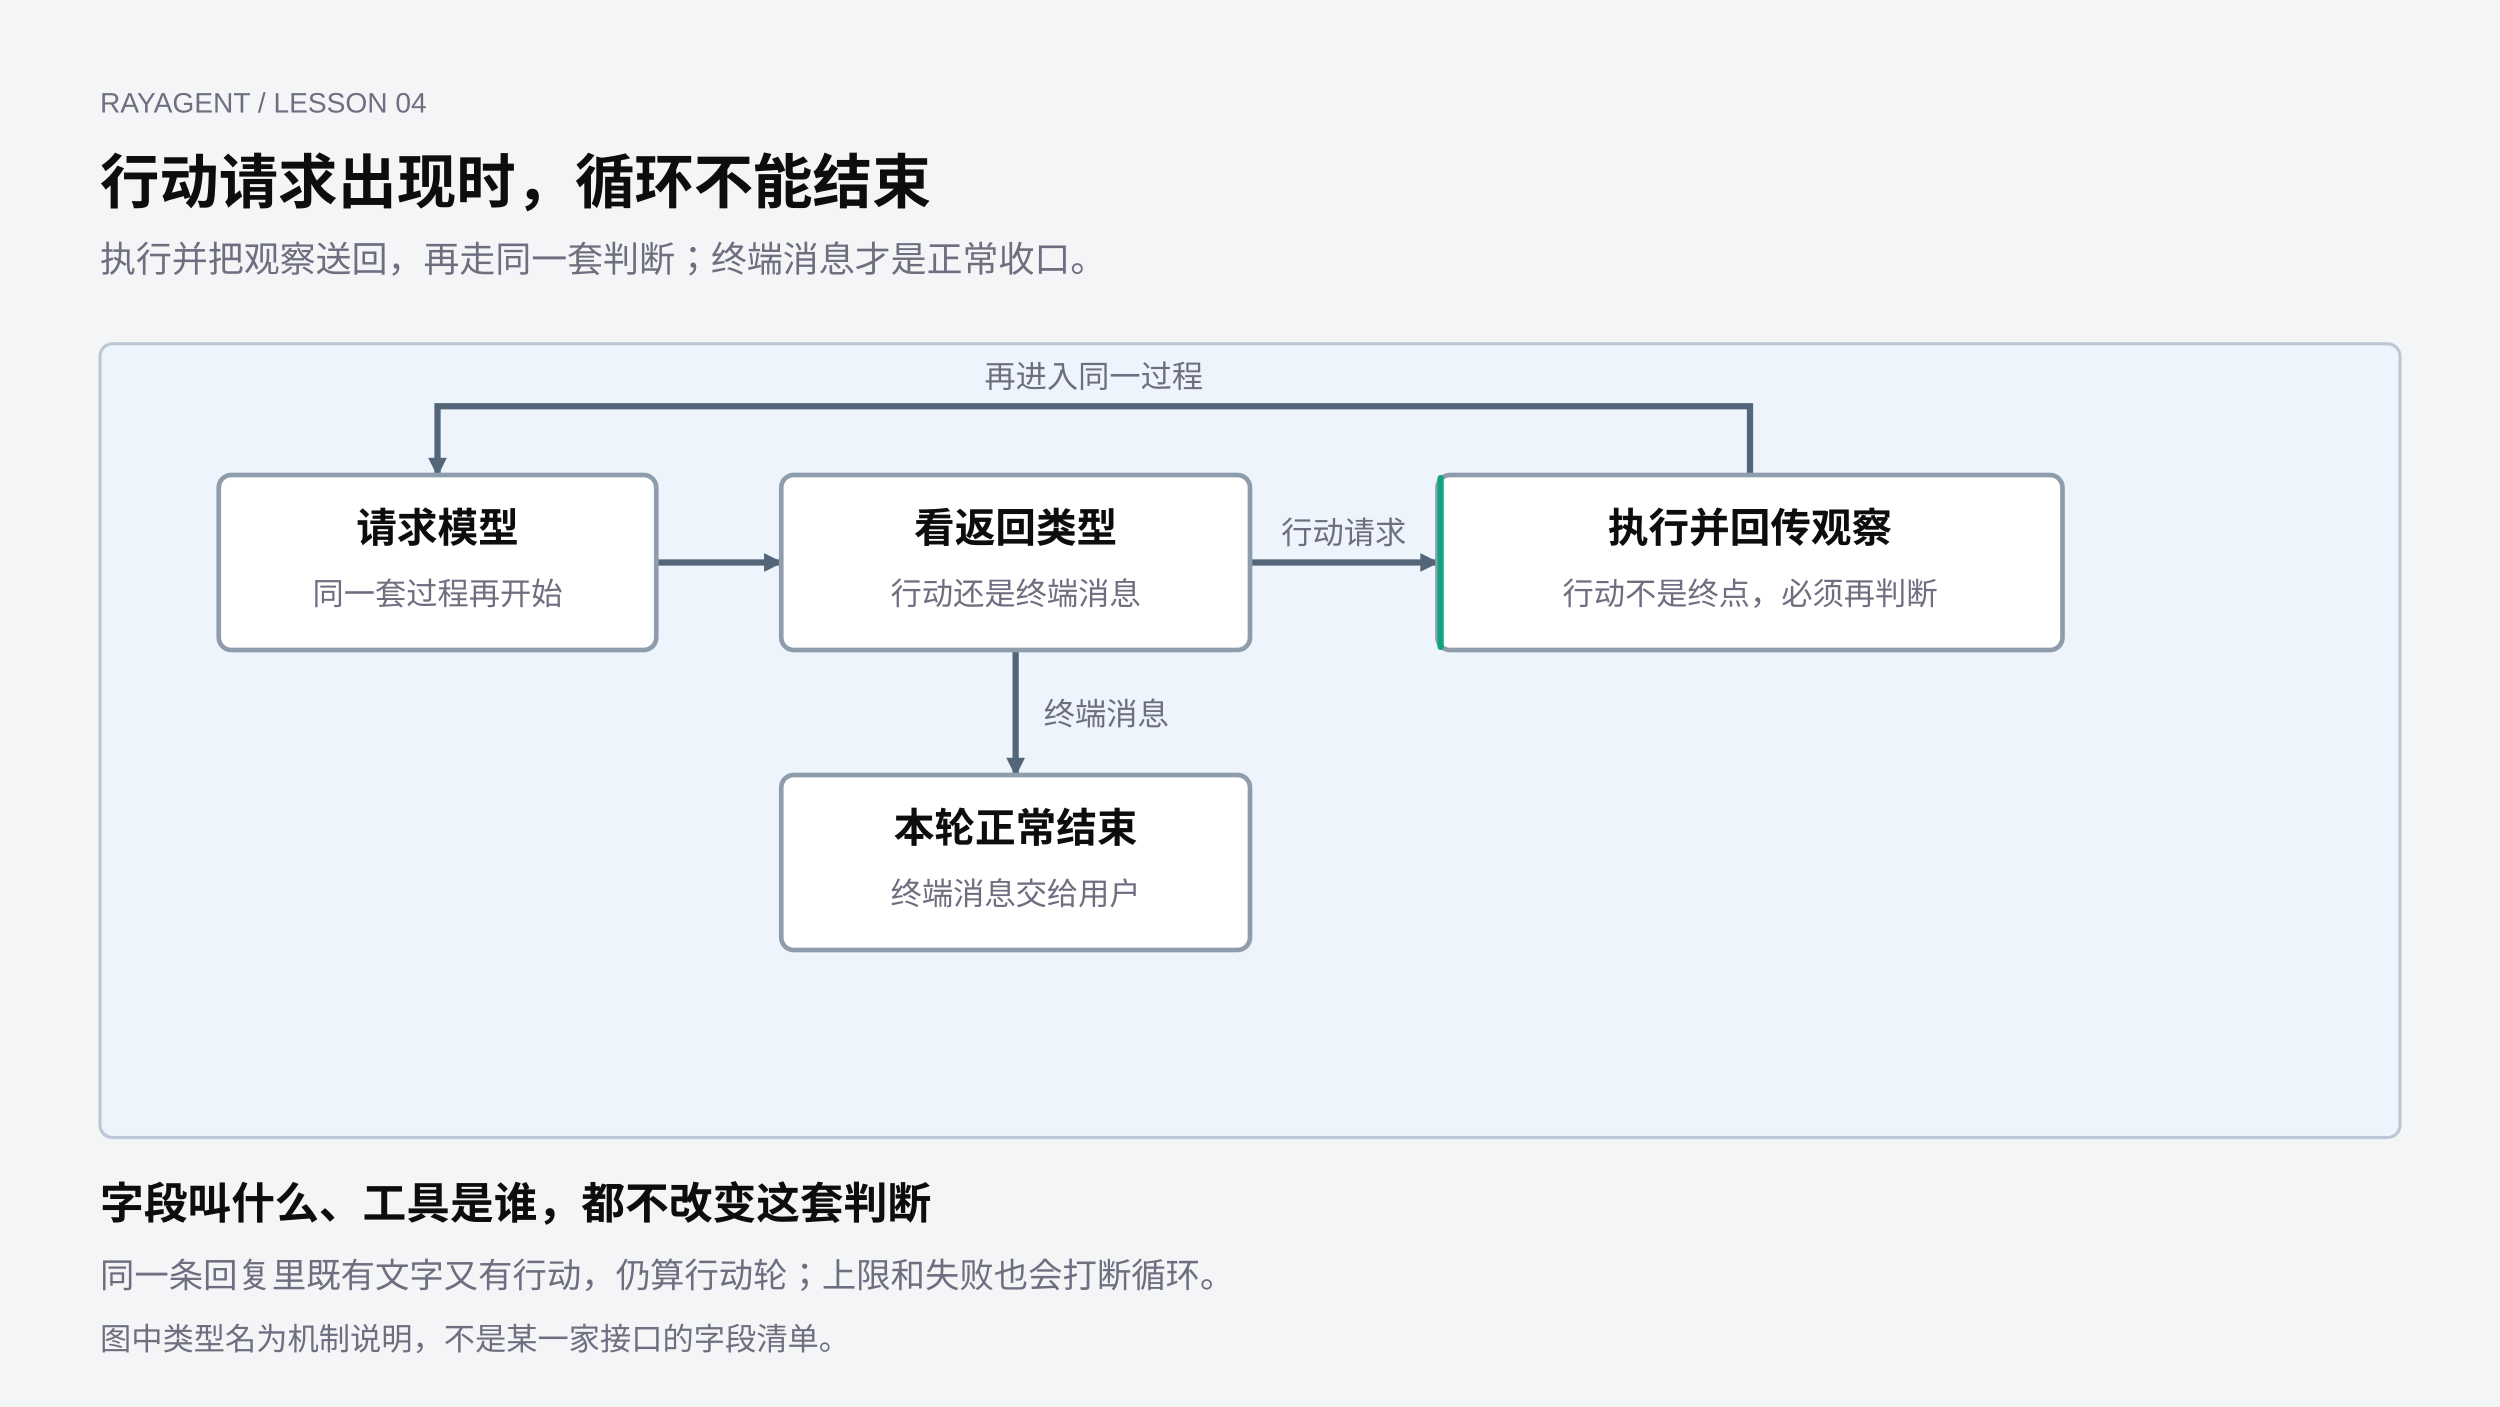
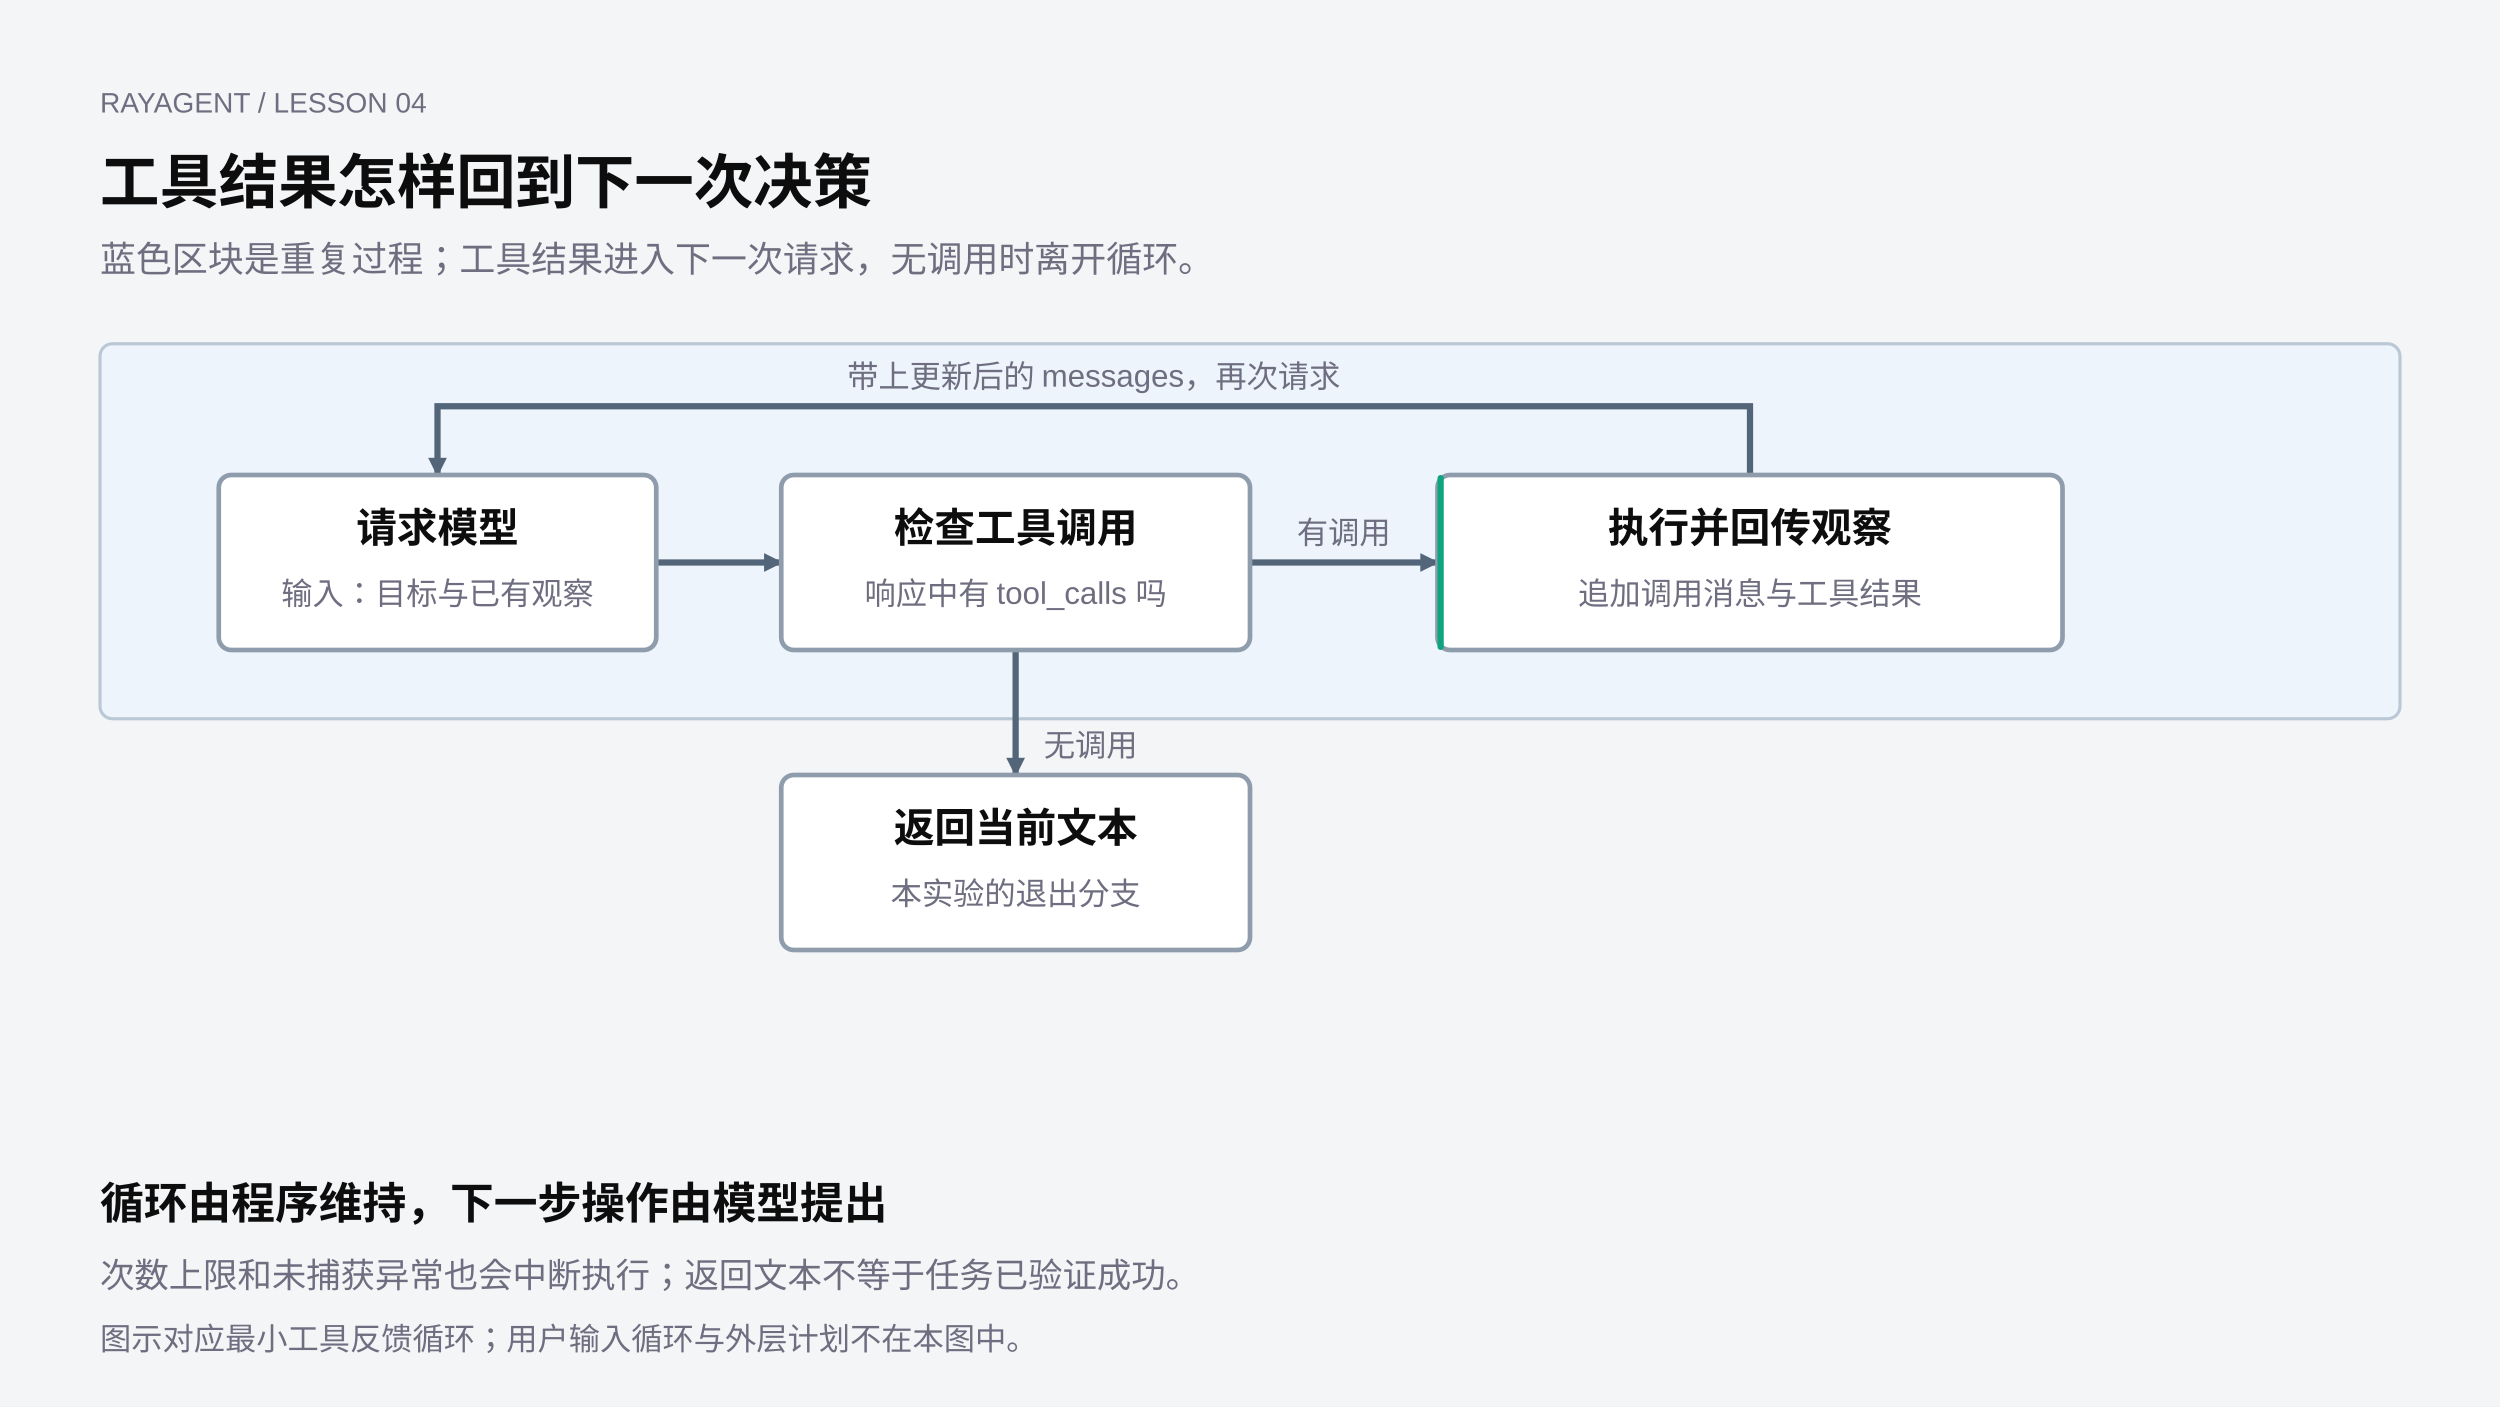
<svg xmlns="http://www.w3.org/2000/svg" width="1600" height="900" viewBox="0 0 1600 900" role="img" aria-labelledby="title desc">
  <defs>
    <marker id="arrow" markerUnits="userSpaceOnUse" markerWidth="12" markerHeight="12" refX="11" refY="6" orient="auto">
      <path d="M0 0 L12 6 L0 12 Z" fill="#536579" />
    </marker>
  </defs>
  <style>text{font-family:"PingFang SC","Microsoft YaHei",Arial,sans-serif;fill:#0d0d0d}</style>
  <rect data-graph-role="background" width="1600" height="900" fill="#f3f5f7" />
  <text x="64" y="72" font-size="18" font-weight="400" style="fill:#6e6e80" text-anchor="start">RAYAGENT / LESSON 04</text>
-   <text x="64" y="130" font-size="38" font-weight="600" style="fill:#0d0d0d" text-anchor="start">行动请求出现时，循环不能结束</text>
-   <text x="64" y="174" font-size="23" font-weight="400" style="fill:#6e6e80" text-anchor="start">执行并把观察送回，再走同一套判断；终端消息才是正常收口。</text>
-   <rect data-graph-role="container" x="64" y="220" width="1472" height="508" rx="8" fill="#edf4fc" stroke="#bac7d5" stroke-width="2" />
+   <text x="64" y="130" font-size="38" font-weight="600" style="fill:#0d0d0d" text-anchor="start">工具结果怎样回到下一次决策</text>
+   <text x="64" y="174" font-size="23" font-weight="400" style="fill:#6e6e80" text-anchor="start">蓝色区块是重复过程；工具结果进入下一次请求，无调用时离开循环。</text>
+   <rect data-graph-role="container" x="64" y="220" width="1472" height="240" rx="8" fill="#edf4fc" stroke="#bac7d5" stroke-width="2" />
  <path data-graph-role="edge" d="M420 360 H500" fill="none" stroke="#536579" stroke-width="4" marker-end="url(#arrow)" />
  <path data-graph-role="edge" d="M800 360 H920" fill="none" stroke="#536579" stroke-width="4" marker-end="url(#arrow)" />
  <path data-graph-role="edge" d="M650 416 V496" fill="none" stroke="#536579" stroke-width="4" marker-end="url(#arrow)" />
  <path data-graph-role="edge" d="M1120 304 V260 H280 V304" fill="none" stroke="#536579" stroke-width="4" marker-end="url(#arrow)" />
  <rect data-graph-role="node" x="140" y="304" width="280" height="112" rx="8" fill="#ffffff" stroke="#8e9cac" stroke-width="3" />
  <text x="280.0" y="347" font-size="26" font-weight="600" style="fill:#0d0d0d" text-anchor="middle">请求模型</text>
-   <text x="280.0" y="387" font-size="20" font-weight="400" style="fill:#6e6e80" text-anchor="middle">同一套过程再开始</text>
+   <text x="280.0" y="387" font-size="20" font-weight="400" style="fill:#6e6e80" text-anchor="middle">输入：目标与已有观察</text>
  <rect data-graph-role="node" x="500" y="304" width="300" height="112" rx="8" fill="#ffffff" stroke="#8e9cac" stroke-width="3" />
-   <text x="650.0" y="347" font-size="26" font-weight="600" style="fill:#0d0d0d" text-anchor="middle">看返回类型</text>
-   <text x="650.0" y="387" font-size="20" font-weight="400" style="fill:#6e6e80" text-anchor="middle">行动还是终端消息</text>
+   <text x="650.0" y="347" font-size="26" font-weight="600" style="fill:#0d0d0d" text-anchor="middle">检查工具调用</text>
+   <text x="650.0" y="387" font-size="20" font-weight="400" style="fill:#6e6e80" text-anchor="middle">响应中有 tool_calls 吗</text>
  <rect data-graph-role="node" x="920" y="304" width="400" height="112" rx="8" fill="#ffffff" stroke="#8e9cac" stroke-width="3" />
  <rect data-graph-role="decoration" x="920" y="304" width="4" height="112" rx="2" fill="#10a37f" />
  <text x="1120.0" y="347" font-size="26" font-weight="600" style="fill:#0d0d0d" text-anchor="middle">执行并回传观察</text>
-   <text x="1120.0" y="387" font-size="20" font-weight="400" style="fill:#6e6e80" text-anchor="middle">行动不是终点，必须再判断</text>
+   <text x="1120.0" y="387" font-size="20" font-weight="400" style="fill:#6e6e80" text-anchor="middle">追加调用消息与工具结果</text>
  <rect data-graph-role="node" x="500" y="496" width="300" height="112" rx="8" fill="#ffffff" stroke="#8e9cac" stroke-width="3" />
-   <text x="650.0" y="539" font-size="26" font-weight="600" style="fill:#0d0d0d" text-anchor="middle">本轮正常结束</text>
-   <text x="650.0" y="579" font-size="20" font-weight="400" style="fill:#6e6e80" text-anchor="middle">终端消息交给用户</text>
-   <text x="860" y="348" font-size="20" font-weight="400" style="fill:#6e6e80" text-anchor="middle">行动请求</text>
-   <text x="668" y="464" font-size="20" font-weight="400" style="fill:#6e6e80" text-anchor="start">终端消息</text>
-   <text x="700" y="248" font-size="20" font-weight="400" style="fill:#6e6e80" text-anchor="middle">再进入同一过程</text>
-   <text x="64" y="780" font-size="28" font-weight="600" style="fill:#0d0d0d" text-anchor="start">字段叫什么、工具是谁，都不改变这套判断</text>
-   <text x="64" y="824" font-size="22" font-weight="400" style="fill:#6e6e80" text-anchor="start">同一条回复里既有文字又有行动，仍算行动轮；上限和失败也会打断循环。</text>
-   <text x="64" y="864" font-size="20" font-weight="400" style="fill:#6e6e80" text-anchor="start">图中类型名为机制说明，不是某一家接口的字段清单。</text>
+   <text x="650.0" y="539" font-size="26" font-weight="600" style="fill:#0d0d0d" text-anchor="middle">返回当前文本</text>
+   <text x="650.0" y="579" font-size="20" font-weight="400" style="fill:#6e6e80" text-anchor="middle">本实验的退出分支</text>
+   <text x="860" y="348" font-size="20" font-weight="400" style="fill:#6e6e80" text-anchor="middle">有调用</text>
+   <text x="668" y="484" font-size="20" font-weight="400" style="fill:#6e6e80" text-anchor="start">无调用</text>
+   <text x="700" y="248" font-size="20" font-weight="400" style="fill:#6e6e80" text-anchor="middle">带上更新后的 messages，再次请求</text>
+   <text x="64" y="780" font-size="28" font-weight="600" style="fill:#0d0d0d" text-anchor="start">循环由程序维持，下一步操作由模型提出</text>
+   <text x="64" y="824" font-size="22" font-weight="400" style="fill:#6e6e80" text-anchor="start">次数上限和未捕获异常也会中断执行；返回文本不等于任务已验证成功。</text>
+   <text x="64" y="864" font-size="20" font-weight="400" style="fill:#6e6e80" text-anchor="start">图示对应最小工具反馈循环；用户输入循环与外层计划不在本图中。</text>
</svg>
